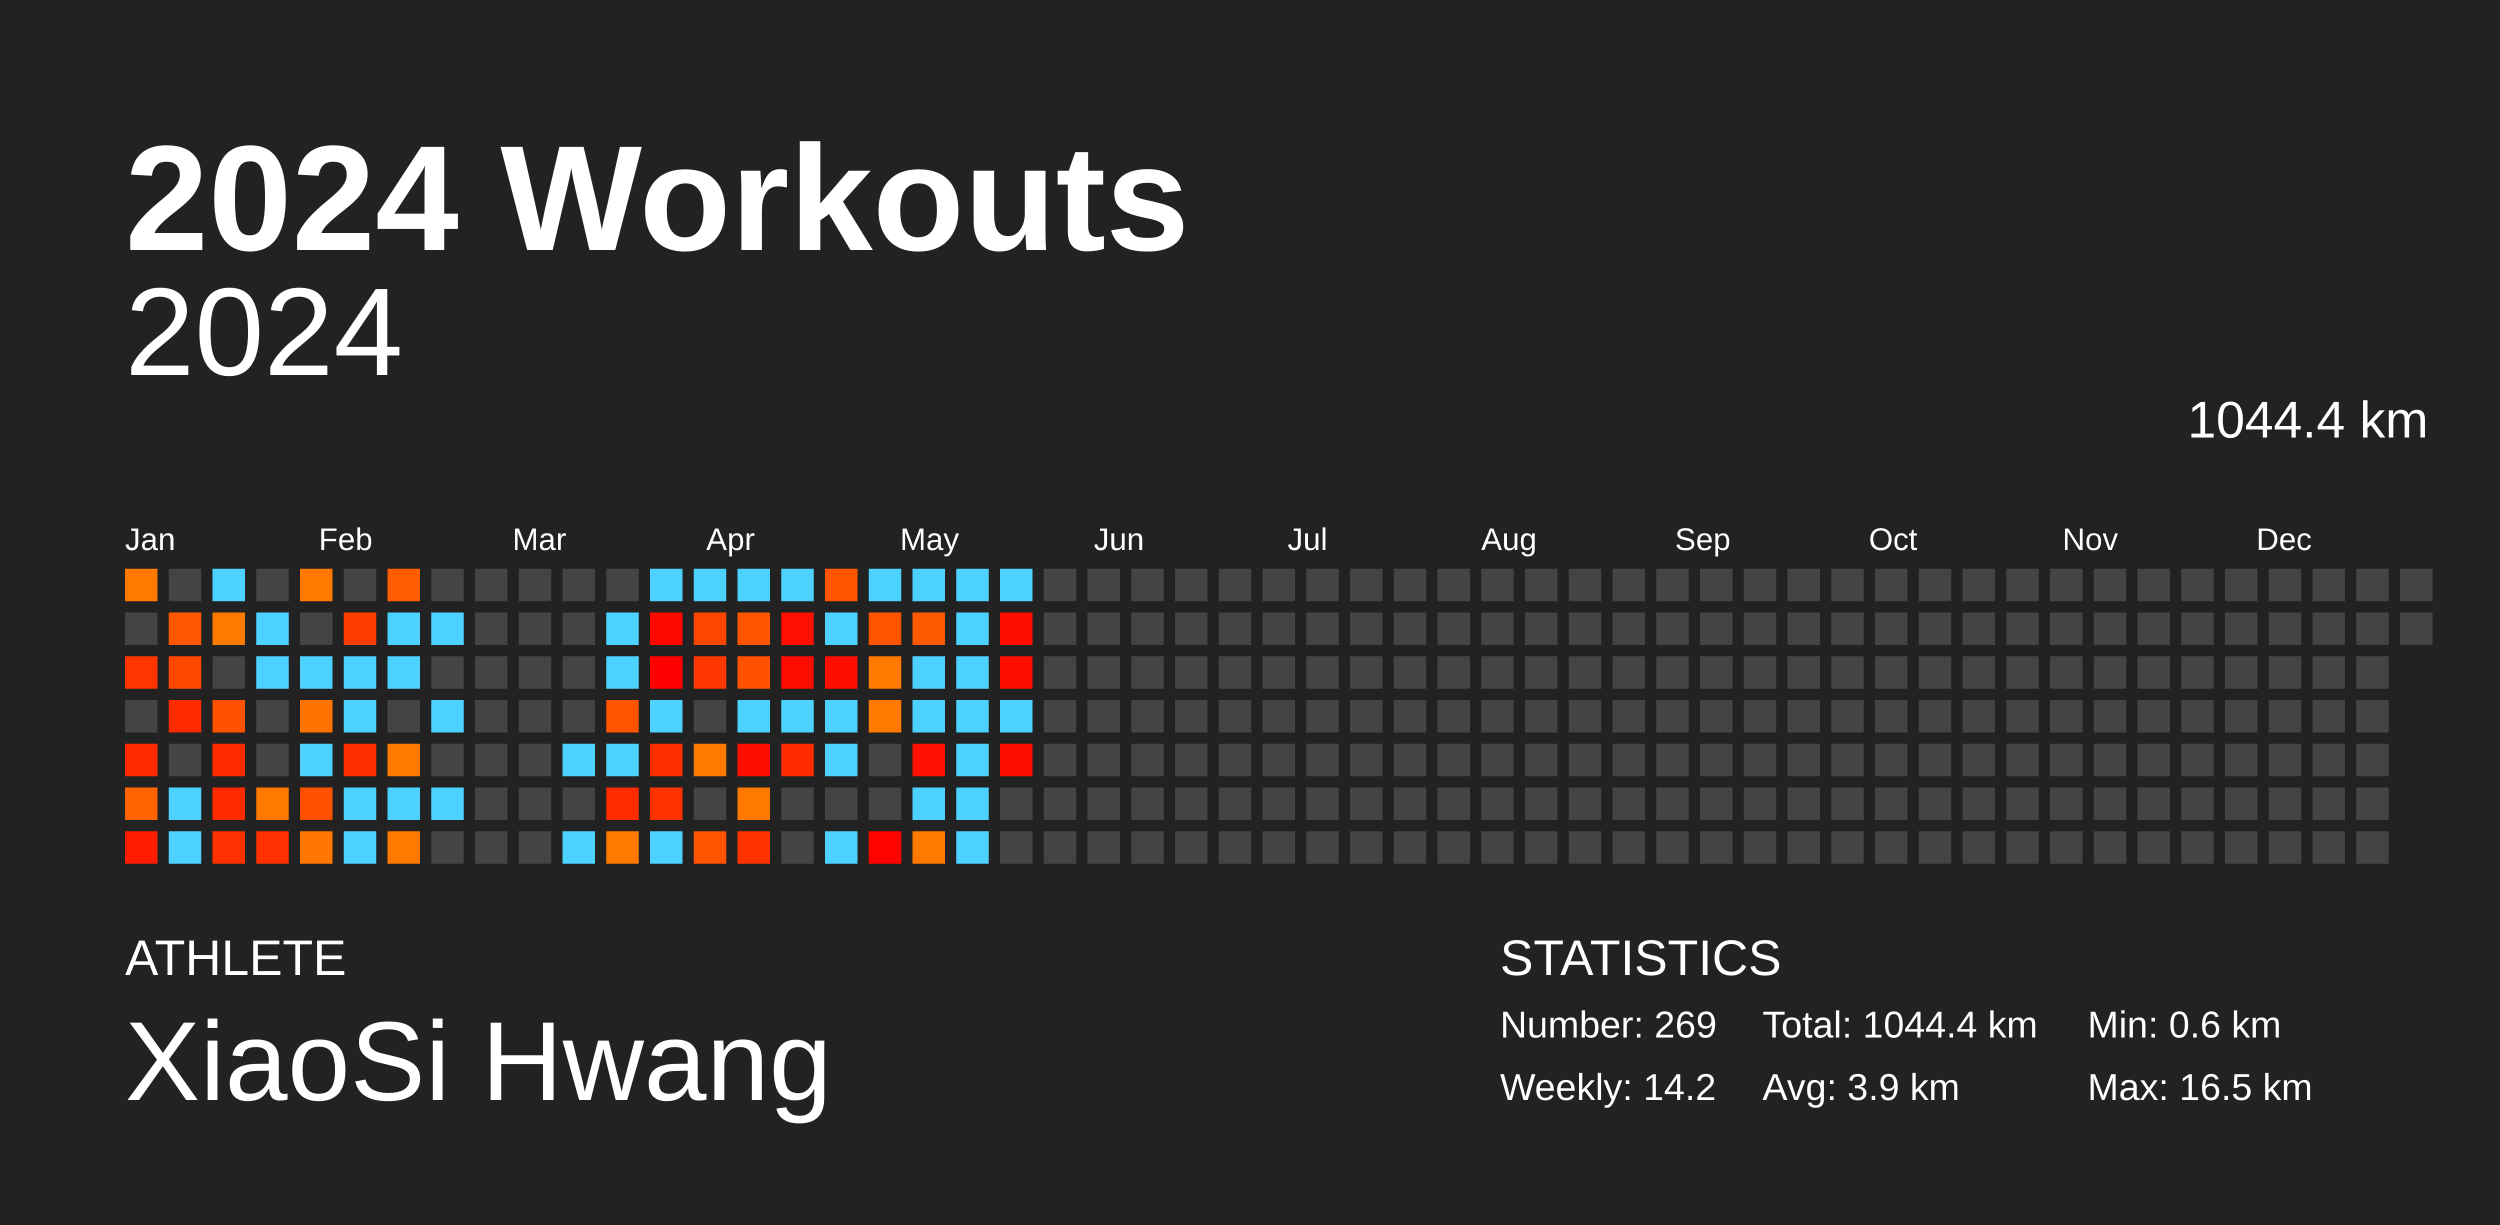
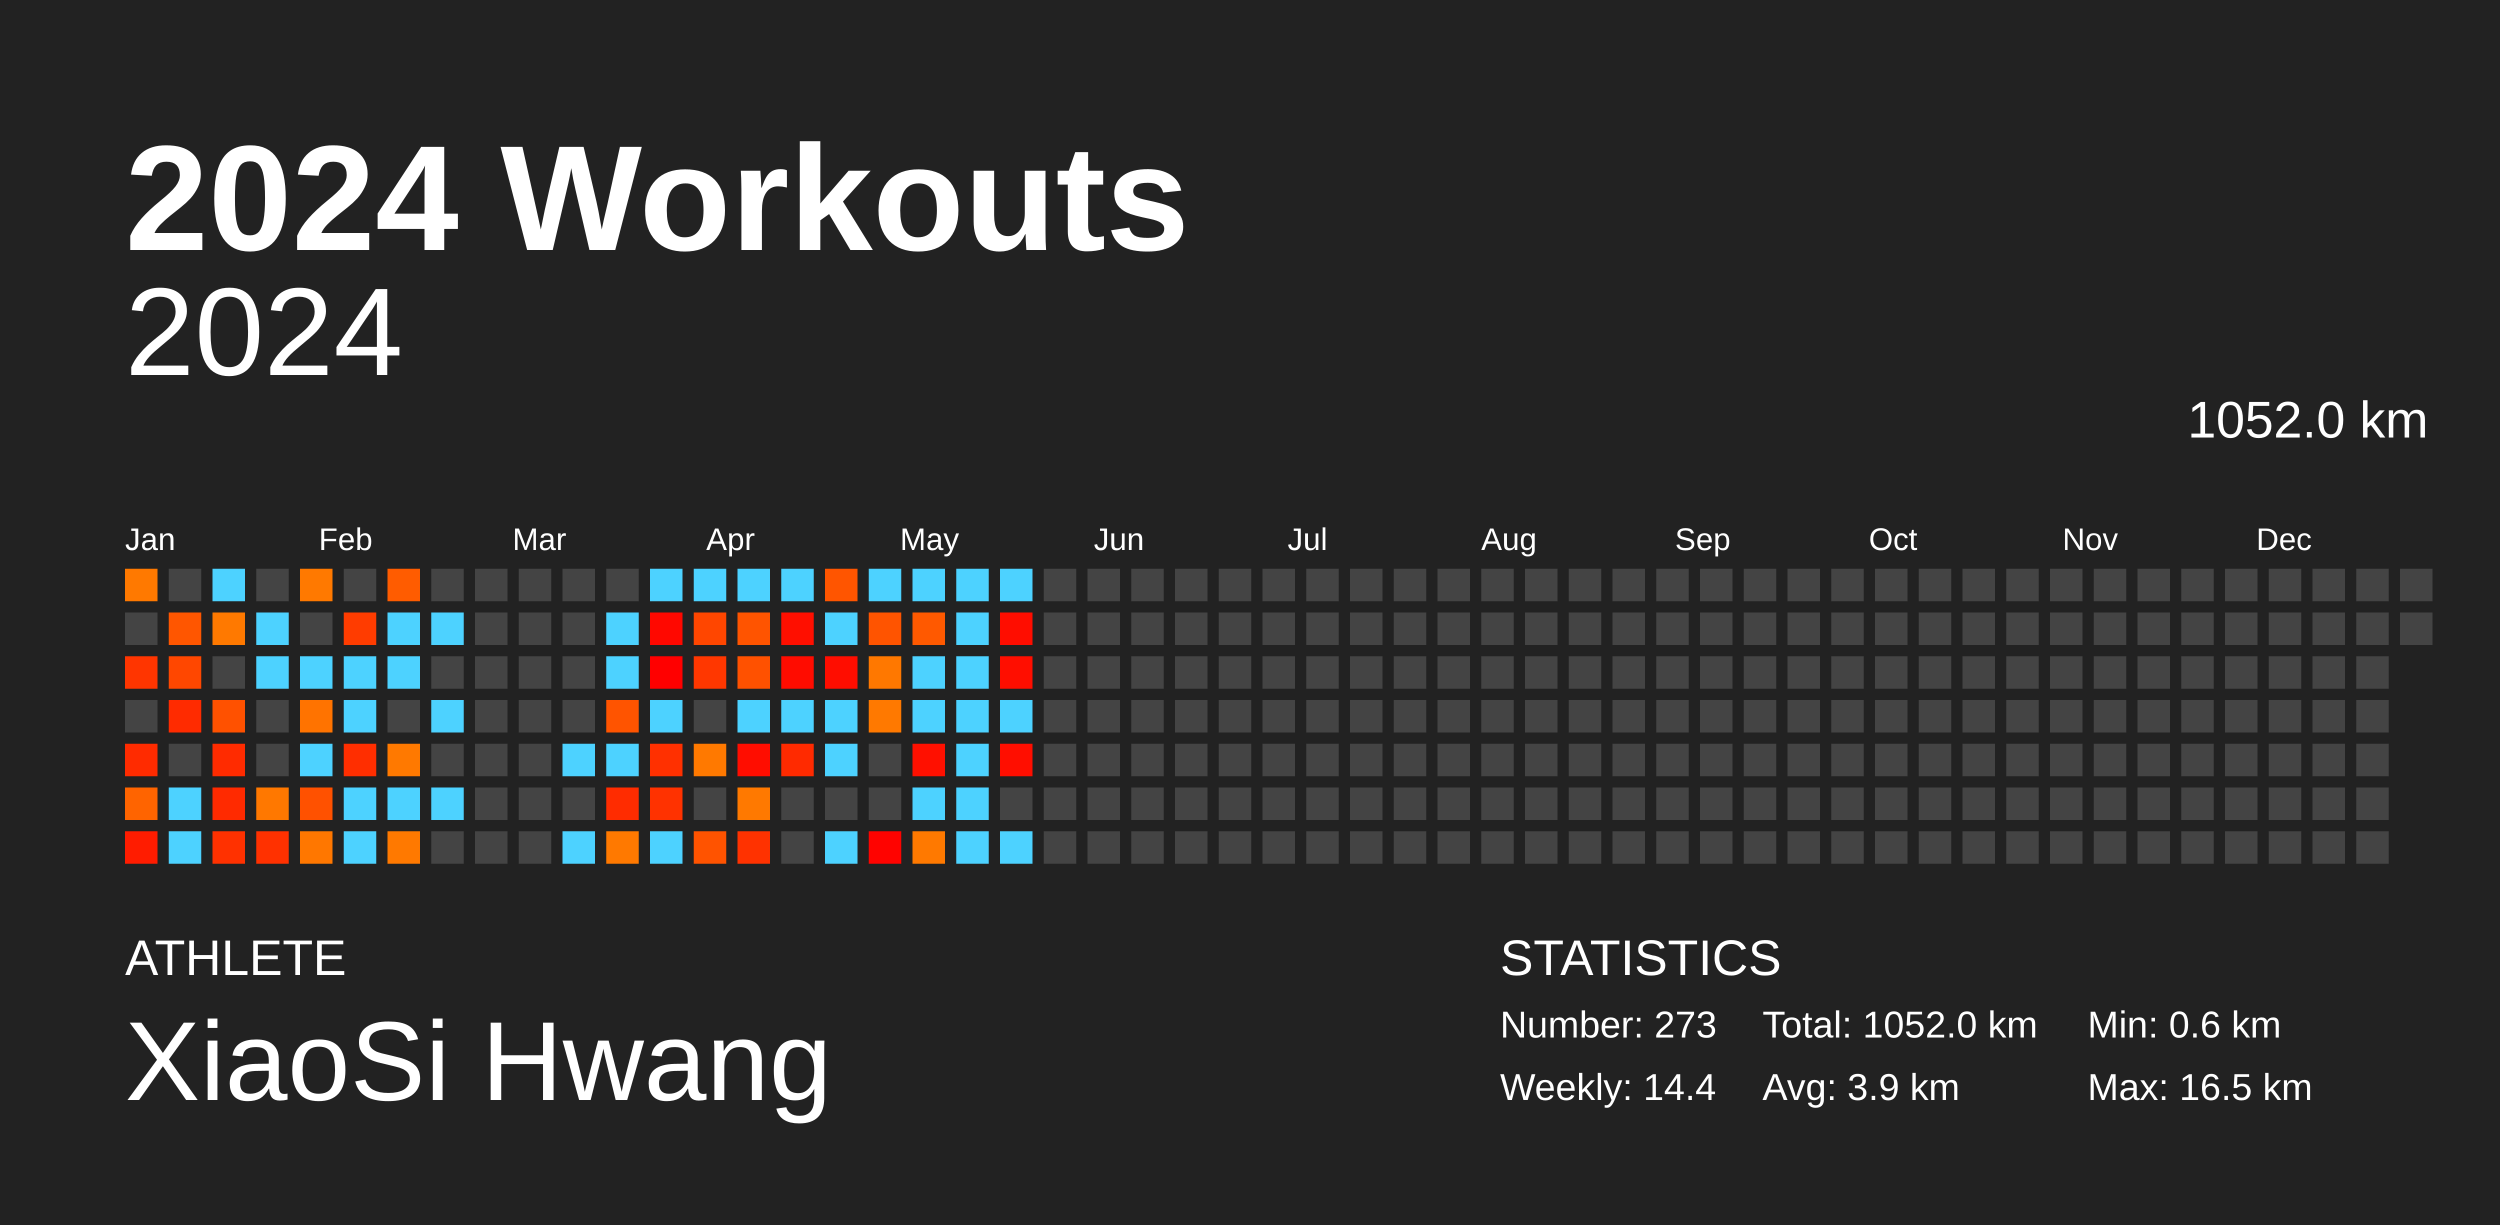
<svg xmlns="http://www.w3.org/2000/svg" baseProfile="full" height="98mm" version="1.1" viewBox="0,0,200,98" width="200mm">
  <defs />
  <rect fill="#222222" height="98" width="200" x="0" y="0" />
  <text fill="#FFFFFF" style="font-size:12px; font-family:Arial; font-weight:bold;" x="10" y="20">2024 Workouts</text>
  <text fill="#FFFFFF" style="font-size:4px; font-family:Arial" x="10" y="78">ATHLETE</text>
  <text fill="#FFFFFF" style="font-size:9px; font-family:Arial" x="10" y="88">XiaoSi Hwang</text>
  <text fill="#FFFFFF" style="font-size:4px; font-family:Arial" x="120" y="78">STATISTICS</text>
-   <text fill="#FFFFFF" style="font-size:3px; font-family:Arial" x="120" y="83">Number: 269</text>
-   <text fill="#FFFFFF" style="font-size:3px; font-family:Arial" x="120" y="88">Weekly: 14.2</text>
-   <text fill="#FFFFFF" style="font-size:3px; font-family:Arial" x="141" y="83">Total: 1044.4 km</text>
+   <text fill="#FFFFFF" style="font-size:3px; font-family:Arial" x="120" y="83">Number: 273</text>
+   <text fill="#FFFFFF" style="font-size:3px; font-family:Arial" x="120" y="88">Weekly: 14.4</text>
+   <text fill="#FFFFFF" style="font-size:3px; font-family:Arial" x="141" y="83">Total: 1052.0 km</text>
  <text fill="#FFFFFF" style="font-size:3px; font-family:Arial" x="141" y="88">Avg: 3.9 km</text>
  <text fill="#FFFFFF" style="font-size:3px; font-family:Arial" x="167" y="83">Min: 0.6 km</text>
  <text fill="#FFFFFF" style="font-size:3px; font-family:Arial" x="167" y="88">Max: 16.5 km</text>
  <text alignment-baseline="hanging" fill="#FFFFFF" style="font-size:10.0px; font-family:Arial;" x="10" y="30">2024</text>
-   <text alignment-baseline="hanging" fill="#FFFFFF" style="font-size:4.125px; font-family:Arial;" x="175" y="35">1044.4 km</text>
+   <text alignment-baseline="hanging" fill="#FFFFFF" style="font-size:4.125px; font-family:Arial;" x="175" y="35">1052.0 km</text>
  <text fill="#FFFFFF" style="font-size:2.5px; font-family:Arial" x="10.0" y="44">Jan</text>
  <text fill="#FFFFFF" style="font-size:2.5px; font-family:Arial" x="25.5" y="44">Feb</text>
  <text fill="#FFFFFF" style="font-size:2.5px; font-family:Arial" x="41.0" y="44">Mar</text>
  <text fill="#FFFFFF" style="font-size:2.5px; font-family:Arial" x="56.5" y="44">Apr</text>
  <text fill="#FFFFFF" style="font-size:2.5px; font-family:Arial" x="72.0" y="44">May</text>
  <text fill="#FFFFFF" style="font-size:2.5px; font-family:Arial" x="87.5" y="44">Jun</text>
  <text fill="#FFFFFF" style="font-size:2.5px; font-family:Arial" x="103.0" y="44">Jul</text>
  <text fill="#FFFFFF" style="font-size:2.5px; font-family:Arial" x="118.5" y="44">Aug</text>
  <text fill="#FFFFFF" style="font-size:2.5px; font-family:Arial" x="134.0" y="44">Sep</text>
  <text fill="#FFFFFF" style="font-size:2.5px; font-family:Arial" x="149.5" y="44">Oct</text>
  <text fill="#FFFFFF" style="font-size:2.5px; font-family:Arial" x="165.0" y="44">Nov</text>
  <text fill="#FFFFFF" style="font-size:2.5px; font-family:Arial" x="180.5" y="44">Dec</text>
  <rect fill="#ff7900" height="2.6" width="2.6" x="10.0" y="45.5" />
  <rect fill="#444444" height="2.6" width="2.6" x="10.0" y="49.0" />
  <rect fill="#ff3500" height="2.6" width="2.6" x="10.0" y="52.5" />
  <rect fill="#444444" height="2.6" width="2.6" x="10.0" y="56.0" />
  <rect fill="#ff2b00" height="2.6" width="2.6" x="10.0" y="59.5" />
  <rect fill="#ff6400" height="2.6" width="2.6" x="10.0" y="63.0" />
  <rect fill="#ff1c00" height="2.6" width="2.6" x="10.0" y="66.5" />
  <rect fill="#444444" height="2.6" width="2.6" x="13.5" y="45.5" />
  <rect fill="#ff5600" height="2.6" width="2.6" x="13.5" y="49.0" />
  <rect fill="#ff4700" height="2.6" width="2.6" x="13.5" y="52.5" />
  <rect fill="#ff2b00" height="2.6" width="2.6" x="13.5" y="56.0" />
  <rect fill="#444444" height="2.6" width="2.6" x="13.5" y="59.5" />
  <rect fill="#4dd2ff" height="2.6" width="2.6" x="13.5" y="63.0" />
  <rect fill="#4dd2ff" height="2.6" width="2.6" x="13.5" y="66.5" />
  <rect fill="#4dd2ff" height="2.6" width="2.6" x="17.0" y="45.5" />
  <rect fill="#ff7900" height="2.6" width="2.6" x="17.0" y="49.0" />
  <rect fill="#444444" height="2.6" width="2.6" x="17.0" y="52.5" />
  <rect fill="#ff5100" height="2.6" width="2.6" x="17.0" y="56.0" />
  <rect fill="#ff2b00" height="2.6" width="2.6" x="17.0" y="59.5" />
  <rect fill="#ff2a00" height="2.6" width="2.6" x="17.0" y="63.0" />
  <rect fill="#ff3100" height="2.6" width="2.6" x="17.0" y="66.5" />
  <rect fill="#444444" height="2.6" width="2.6" x="20.5" y="45.5" />
  <rect fill="#4dd2ff" height="2.6" width="2.6" x="20.5" y="49.0" />
  <rect fill="#4dd2ff" height="2.6" width="2.6" x="20.5" y="52.5" />
  <rect fill="#444444" height="2.6" width="2.6" x="20.5" y="56.0" />
  <rect fill="#444444" height="2.6" width="2.6" x="20.5" y="59.5" />
  <rect fill="#ff7800" height="2.6" width="2.6" x="20.5" y="63.0" />
  <rect fill="#ff3100" height="2.6" width="2.6" x="20.5" y="66.5" />
  <rect fill="#ff7900" height="2.6" width="2.6" x="24.0" y="45.5" />
  <rect fill="#444444" height="2.6" width="2.6" x="24.0" y="49.0" />
  <rect fill="#4dd2ff" height="2.6" width="2.6" x="24.0" y="52.5" />
  <rect fill="#ff7300" height="2.6" width="2.6" x="24.0" y="56.0" />
  <rect fill="#4dd2ff" height="2.6" width="2.6" x="24.0" y="59.5" />
  <rect fill="#ff5100" height="2.6" width="2.6" x="24.0" y="63.0" />
  <rect fill="#ff7700" height="2.6" width="2.6" x="24.0" y="66.5" />
  <rect fill="#444444" height="2.6" width="2.6" x="27.5" y="45.5" />
  <rect fill="#ff3c00" height="2.6" width="2.6" x="27.5" y="49.0" />
  <rect fill="#4dd2ff" height="2.6" width="2.6" x="27.5" y="52.5" />
  <rect fill="#4dd2ff" height="2.6" width="2.6" x="27.5" y="56.0" />
  <rect fill="#ff2e00" height="2.6" width="2.6" x="27.5" y="59.5" />
  <rect fill="#4dd2ff" height="2.6" width="2.6" x="27.5" y="63.0" />
  <rect fill="#4dd2ff" height="2.6" width="2.6" x="27.5" y="66.5" />
  <rect fill="#ff5c00" height="2.6" width="2.6" x="31.0" y="45.5" />
  <rect fill="#4dd2ff" height="2.6" width="2.6" x="31.0" y="49.0" />
  <rect fill="#4dd2ff" height="2.6" width="2.6" x="31.0" y="52.5" />
  <rect fill="#444444" height="2.6" width="2.6" x="31.0" y="56.0" />
  <rect fill="#ff7900" height="2.6" width="2.6" x="31.0" y="59.5" />
  <rect fill="#4dd2ff" height="2.6" width="2.6" x="31.0" y="63.0" />
  <rect fill="#ff7900" height="2.6" width="2.6" x="31.0" y="66.5" />
  <rect fill="#444444" height="2.6" width="2.6" x="34.5" y="45.5" />
  <rect fill="#4dd2ff" height="2.6" width="2.6" x="34.5" y="49.0" />
  <rect fill="#444444" height="2.6" width="2.6" x="34.5" y="52.5" />
  <rect fill="#4dd2ff" height="2.6" width="2.6" x="34.5" y="56.0" />
  <rect fill="#444444" height="2.6" width="2.6" x="34.5" y="59.5" />
  <rect fill="#4dd2ff" height="2.6" width="2.6" x="34.5" y="63.0" />
  <rect fill="#444444" height="2.6" width="2.6" x="34.5" y="66.5" />
  <rect fill="#444444" height="2.6" width="2.6" x="38.0" y="45.5" />
  <rect fill="#444444" height="2.6" width="2.6" x="38.0" y="49.0" />
  <rect fill="#444444" height="2.6" width="2.6" x="38.0" y="52.5" />
  <rect fill="#444444" height="2.6" width="2.6" x="38.0" y="56.0" />
  <rect fill="#444444" height="2.6" width="2.6" x="38.0" y="59.5" />
  <rect fill="#444444" height="2.6" width="2.6" x="38.0" y="63.0" />
  <rect fill="#444444" height="2.6" width="2.6" x="38.0" y="66.5" />
  <rect fill="#444444" height="2.6" width="2.6" x="41.5" y="45.5" />
  <rect fill="#444444" height="2.6" width="2.6" x="41.5" y="49.0" />
  <rect fill="#444444" height="2.6" width="2.6" x="41.5" y="52.5" />
  <rect fill="#444444" height="2.6" width="2.6" x="41.5" y="56.0" />
  <rect fill="#444444" height="2.6" width="2.6" x="41.5" y="59.5" />
  <rect fill="#444444" height="2.6" width="2.6" x="41.5" y="63.0" />
  <rect fill="#444444" height="2.6" width="2.6" x="41.5" y="66.5" />
  <rect fill="#444444" height="2.6" width="2.6" x="45.0" y="45.5" />
  <rect fill="#444444" height="2.6" width="2.6" x="45.0" y="49.0" />
  <rect fill="#444444" height="2.6" width="2.6" x="45.0" y="52.5" />
  <rect fill="#444444" height="2.6" width="2.6" x="45.0" y="56.0" />
  <rect fill="#4dd2ff" height="2.6" width="2.6" x="45.0" y="59.5" />
  <rect fill="#444444" height="2.6" width="2.6" x="45.0" y="63.0" />
  <rect fill="#4dd2ff" height="2.6" width="2.6" x="45.0" y="66.5" />
  <rect fill="#444444" height="2.6" width="2.6" x="48.5" y="45.5" />
  <rect fill="#4dd2ff" height="2.6" width="2.6" x="48.5" y="49.0" />
  <rect fill="#4dd2ff" height="2.6" width="2.6" x="48.5" y="52.5" />
  <rect fill="#ff5400" height="2.6" width="2.6" x="48.5" y="56.0" />
  <rect fill="#4dd2ff" height="2.6" width="2.6" x="48.5" y="59.5" />
  <rect fill="#ff2c00" height="2.6" width="2.6" x="48.5" y="63.0" />
  <rect fill="#ff7900" height="2.6" width="2.6" x="48.5" y="66.5" />
  <rect fill="#4dd2ff" height="2.6" width="2.6" x="52.0" y="45.5" />
  <rect fill="#ff0800" height="2.6" width="2.6" x="52.0" y="49.0" />
  <rect fill="#ff0000" height="2.6" width="2.6" x="52.0" y="52.5" />
  <rect fill="#4dd2ff" height="2.6" width="2.6" x="52.0" y="56.0" />
  <rect fill="#ff3000" height="2.6" width="2.6" x="52.0" y="59.5" />
  <rect fill="#ff3200" height="2.6" width="2.6" x="52.0" y="63.0" />
  <rect fill="#4dd2ff" height="2.6" width="2.6" x="52.0" y="66.5" />
  <rect fill="#4dd2ff" height="2.6" width="2.6" x="55.5" y="45.5" />
  <rect fill="#ff4600" height="2.6" width="2.6" x="55.5" y="49.0" />
  <rect fill="#ff3700" height="2.6" width="2.6" x="55.5" y="52.5" />
  <rect fill="#444444" height="2.6" width="2.6" x="55.5" y="56.0" />
  <rect fill="#ff7900" height="2.6" width="2.6" x="55.5" y="59.5" />
  <rect fill="#444444" height="2.6" width="2.6" x="55.5" y="63.0" />
  <rect fill="#ff5300" height="2.6" width="2.6" x="55.5" y="66.5" />
  <rect fill="#4dd2ff" height="2.6" width="2.6" x="59.0" y="45.5" />
  <rect fill="#ff5400" height="2.6" width="2.6" x="59.0" y="49.0" />
  <rect fill="#ff5100" height="2.6" width="2.6" x="59.0" y="52.5" />
  <rect fill="#4dd2ff" height="2.6" width="2.6" x="59.0" y="56.0" />
  <rect fill="#ff0d00" height="2.6" width="2.6" x="59.0" y="59.5" />
  <rect fill="#ff7900" height="2.6" width="2.6" x="59.0" y="63.0" />
  <rect fill="#ff3200" height="2.6" width="2.6" x="59.0" y="66.5" />
  <rect fill="#4dd2ff" height="2.6" width="2.6" x="62.5" y="45.5" />
  <rect fill="#ff0f00" height="2.6" width="2.6" x="62.5" y="49.0" />
  <rect fill="#ff0c00" height="2.6" width="2.6" x="62.5" y="52.5" />
  <rect fill="#4dd2ff" height="2.6" width="2.6" x="62.5" y="56.0" />
  <rect fill="#ff2a00" height="2.6" width="2.6" x="62.5" y="59.5" />
  <rect fill="#444444" height="2.6" width="2.6" x="62.5" y="63.0" />
  <rect fill="#444444" height="2.6" width="2.6" x="62.5" y="66.5" />
  <rect fill="#ff5500" height="2.6" width="2.6" x="66.0" y="45.5" />
  <rect fill="#4dd2ff" height="2.6" width="2.6" x="66.0" y="49.0" />
  <rect fill="#ff0d00" height="2.6" width="2.6" x="66.0" y="52.5" />
  <rect fill="#4dd2ff" height="2.6" width="2.6" x="66.0" y="56.0" />
  <rect fill="#4dd2ff" height="2.6" width="2.6" x="66.0" y="59.5" />
  <rect fill="#444444" height="2.6" width="2.6" x="66.0" y="63.0" />
  <rect fill="#4dd2ff" height="2.6" width="2.6" x="66.0" y="66.5" />
  <rect fill="#4dd2ff" height="2.6" width="2.6" x="69.5" y="45.5" />
  <rect fill="#ff5400" height="2.6" width="2.6" x="69.5" y="49.0" />
  <rect fill="#ff7800" height="2.6" width="2.6" x="69.5" y="52.5" />
  <rect fill="#ff7900" height="2.6" width="2.6" x="69.5" y="56.0" />
  <rect fill="#444444" height="2.6" width="2.6" x="69.5" y="59.5" />
  <rect fill="#444444" height="2.6" width="2.6" x="69.5" y="63.0" />
  <rect fill="#ff0300" height="2.6" width="2.6" x="69.5" y="66.5" />
  <rect fill="#4dd2ff" height="2.6" width="2.6" x="73.0" y="45.5" />
  <rect fill="#ff5900" height="2.6" width="2.6" x="73.0" y="49.0" />
  <rect fill="#4dd2ff" height="2.6" width="2.6" x="73.0" y="52.5" />
  <rect fill="#4dd2ff" height="2.6" width="2.6" x="73.0" y="56.0" />
  <rect fill="#ff1000" height="2.6" width="2.6" x="73.0" y="59.5" />
  <rect fill="#4dd2ff" height="2.6" width="2.6" x="73.0" y="63.0" />
  <rect fill="#ff7900" height="2.6" width="2.6" x="73.0" y="66.5" />
  <rect fill="#4dd2ff" height="2.6" width="2.6" x="76.5" y="45.5" />
  <rect fill="#4dd2ff" height="2.6" width="2.6" x="76.5" y="49.0" />
  <rect fill="#4dd2ff" height="2.6" width="2.6" x="76.5" y="52.5" />
  <rect fill="#4dd2ff" height="2.6" width="2.6" x="76.5" y="56.0" />
  <rect fill="#4dd2ff" height="2.6" width="2.6" x="76.5" y="59.5" />
  <rect fill="#4dd2ff" height="2.6" width="2.6" x="76.5" y="63.0" />
  <rect fill="#4dd2ff" height="2.6" width="2.6" x="76.5" y="66.5" />
  <rect fill="#4dd2ff" height="2.6" width="2.6" x="80.0" y="45.5" />
  <rect fill="#ff0d00" height="2.6" width="2.6" x="80.0" y="49.0" />
  <rect fill="#ff0e00" height="2.6" width="2.6" x="80.0" y="52.5" />
  <rect fill="#4dd2ff" height="2.6" width="2.6" x="80.0" y="56.0" />
  <rect fill="#ff0e00" height="2.6" width="2.6" x="80.0" y="59.5" />
  <rect fill="#444444" height="2.6" width="2.6" x="80.0" y="63.0" />
-   <rect fill="#444444" height="2.6" width="2.6" x="80.0" y="66.5" />
+   <rect fill="#4dd2ff" height="2.6" width="2.6" x="80.0" y="66.5" />
  <rect fill="#444444" height="2.6" width="2.6" x="83.5" y="45.5" />
  <rect fill="#444444" height="2.6" width="2.6" x="83.5" y="49.0" />
  <rect fill="#444444" height="2.6" width="2.6" x="83.5" y="52.5" />
  <rect fill="#444444" height="2.6" width="2.6" x="83.5" y="56.0" />
  <rect fill="#444444" height="2.6" width="2.6" x="83.5" y="59.5" />
  <rect fill="#444444" height="2.6" width="2.6" x="83.5" y="63.0" />
  <rect fill="#444444" height="2.6" width="2.6" x="83.5" y="66.5" />
  <rect fill="#444444" height="2.6" width="2.6" x="87.0" y="45.5" />
  <rect fill="#444444" height="2.6" width="2.6" x="87.0" y="49.0" />
  <rect fill="#444444" height="2.6" width="2.6" x="87.0" y="52.5" />
  <rect fill="#444444" height="2.6" width="2.6" x="87.0" y="56.0" />
  <rect fill="#444444" height="2.6" width="2.6" x="87.0" y="59.5" />
  <rect fill="#444444" height="2.6" width="2.6" x="87.0" y="63.0" />
  <rect fill="#444444" height="2.6" width="2.6" x="87.0" y="66.5" />
  <rect fill="#444444" height="2.6" width="2.6" x="90.5" y="45.5" />
  <rect fill="#444444" height="2.6" width="2.6" x="90.5" y="49.0" />
  <rect fill="#444444" height="2.6" width="2.6" x="90.5" y="52.5" />
  <rect fill="#444444" height="2.6" width="2.6" x="90.5" y="56.0" />
  <rect fill="#444444" height="2.6" width="2.6" x="90.5" y="59.5" />
  <rect fill="#444444" height="2.6" width="2.6" x="90.5" y="63.0" />
  <rect fill="#444444" height="2.6" width="2.6" x="90.5" y="66.5" />
  <rect fill="#444444" height="2.6" width="2.6" x="94.0" y="45.5" />
  <rect fill="#444444" height="2.6" width="2.6" x="94.0" y="49.0" />
  <rect fill="#444444" height="2.6" width="2.6" x="94.0" y="52.5" />
  <rect fill="#444444" height="2.6" width="2.6" x="94.0" y="56.0" />
  <rect fill="#444444" height="2.6" width="2.6" x="94.0" y="59.5" />
  <rect fill="#444444" height="2.6" width="2.6" x="94.0" y="63.0" />
  <rect fill="#444444" height="2.6" width="2.6" x="94.0" y="66.5" />
  <rect fill="#444444" height="2.6" width="2.6" x="97.5" y="45.5" />
  <rect fill="#444444" height="2.6" width="2.6" x="97.5" y="49.0" />
  <rect fill="#444444" height="2.6" width="2.6" x="97.5" y="52.5" />
  <rect fill="#444444" height="2.6" width="2.6" x="97.5" y="56.0" />
  <rect fill="#444444" height="2.6" width="2.6" x="97.5" y="59.5" />
  <rect fill="#444444" height="2.6" width="2.6" x="97.5" y="63.0" />
  <rect fill="#444444" height="2.6" width="2.6" x="97.5" y="66.5" />
  <rect fill="#444444" height="2.6" width="2.6" x="101.0" y="45.5" />
  <rect fill="#444444" height="2.6" width="2.6" x="101.0" y="49.0" />
  <rect fill="#444444" height="2.6" width="2.6" x="101.0" y="52.5" />
  <rect fill="#444444" height="2.6" width="2.6" x="101.0" y="56.0" />
  <rect fill="#444444" height="2.6" width="2.6" x="101.0" y="59.5" />
  <rect fill="#444444" height="2.6" width="2.6" x="101.0" y="63.0" />
  <rect fill="#444444" height="2.6" width="2.6" x="101.0" y="66.5" />
  <rect fill="#444444" height="2.6" width="2.6" x="104.5" y="45.5" />
  <rect fill="#444444" height="2.6" width="2.6" x="104.5" y="49.0" />
  <rect fill="#444444" height="2.6" width="2.6" x="104.5" y="52.5" />
  <rect fill="#444444" height="2.6" width="2.6" x="104.5" y="56.0" />
  <rect fill="#444444" height="2.6" width="2.6" x="104.5" y="59.5" />
  <rect fill="#444444" height="2.6" width="2.6" x="104.5" y="63.0" />
  <rect fill="#444444" height="2.6" width="2.6" x="104.5" y="66.5" />
  <rect fill="#444444" height="2.6" width="2.6" x="108.0" y="45.5" />
  <rect fill="#444444" height="2.6" width="2.6" x="108.0" y="49.0" />
  <rect fill="#444444" height="2.6" width="2.6" x="108.0" y="52.5" />
  <rect fill="#444444" height="2.6" width="2.6" x="108.0" y="56.0" />
  <rect fill="#444444" height="2.6" width="2.6" x="108.0" y="59.5" />
  <rect fill="#444444" height="2.6" width="2.6" x="108.0" y="63.0" />
  <rect fill="#444444" height="2.6" width="2.6" x="108.0" y="66.5" />
  <rect fill="#444444" height="2.6" width="2.6" x="111.5" y="45.5" />
  <rect fill="#444444" height="2.6" width="2.6" x="111.5" y="49.0" />
  <rect fill="#444444" height="2.6" width="2.6" x="111.5" y="52.5" />
  <rect fill="#444444" height="2.6" width="2.6" x="111.5" y="56.0" />
  <rect fill="#444444" height="2.6" width="2.6" x="111.5" y="59.5" />
  <rect fill="#444444" height="2.6" width="2.6" x="111.5" y="63.0" />
  <rect fill="#444444" height="2.6" width="2.6" x="111.5" y="66.5" />
  <rect fill="#444444" height="2.6" width="2.6" x="115.0" y="45.5" />
  <rect fill="#444444" height="2.6" width="2.6" x="115.0" y="49.0" />
  <rect fill="#444444" height="2.6" width="2.6" x="115.0" y="52.5" />
  <rect fill="#444444" height="2.6" width="2.6" x="115.0" y="56.0" />
  <rect fill="#444444" height="2.6" width="2.6" x="115.0" y="59.5" />
  <rect fill="#444444" height="2.6" width="2.6" x="115.0" y="63.0" />
  <rect fill="#444444" height="2.6" width="2.6" x="115.0" y="66.5" />
  <rect fill="#444444" height="2.6" width="2.6" x="118.5" y="45.5" />
  <rect fill="#444444" height="2.6" width="2.6" x="118.5" y="49.0" />
  <rect fill="#444444" height="2.6" width="2.6" x="118.5" y="52.5" />
  <rect fill="#444444" height="2.6" width="2.6" x="118.5" y="56.0" />
  <rect fill="#444444" height="2.6" width="2.6" x="118.5" y="59.5" />
  <rect fill="#444444" height="2.6" width="2.6" x="118.5" y="63.0" />
  <rect fill="#444444" height="2.6" width="2.6" x="118.5" y="66.5" />
  <rect fill="#444444" height="2.6" width="2.6" x="122.0" y="45.5" />
  <rect fill="#444444" height="2.6" width="2.6" x="122.0" y="49.0" />
  <rect fill="#444444" height="2.6" width="2.6" x="122.0" y="52.5" />
  <rect fill="#444444" height="2.6" width="2.6" x="122.0" y="56.0" />
  <rect fill="#444444" height="2.6" width="2.6" x="122.0" y="59.5" />
  <rect fill="#444444" height="2.6" width="2.6" x="122.0" y="63.0" />
  <rect fill="#444444" height="2.6" width="2.6" x="122.0" y="66.5" />
  <rect fill="#444444" height="2.6" width="2.6" x="125.5" y="45.5" />
  <rect fill="#444444" height="2.6" width="2.6" x="125.5" y="49.0" />
  <rect fill="#444444" height="2.6" width="2.6" x="125.5" y="52.5" />
  <rect fill="#444444" height="2.6" width="2.6" x="125.5" y="56.0" />
  <rect fill="#444444" height="2.6" width="2.6" x="125.5" y="59.5" />
  <rect fill="#444444" height="2.6" width="2.6" x="125.5" y="63.0" />
  <rect fill="#444444" height="2.6" width="2.6" x="125.5" y="66.5" />
  <rect fill="#444444" height="2.6" width="2.6" x="129.0" y="45.5" />
  <rect fill="#444444" height="2.6" width="2.6" x="129.0" y="49.0" />
  <rect fill="#444444" height="2.6" width="2.6" x="129.0" y="52.5" />
  <rect fill="#444444" height="2.6" width="2.6" x="129.0" y="56.0" />
  <rect fill="#444444" height="2.6" width="2.6" x="129.0" y="59.5" />
  <rect fill="#444444" height="2.6" width="2.6" x="129.0" y="63.0" />
  <rect fill="#444444" height="2.6" width="2.6" x="129.0" y="66.5" />
  <rect fill="#444444" height="2.6" width="2.6" x="132.5" y="45.5" />
  <rect fill="#444444" height="2.6" width="2.6" x="132.5" y="49.0" />
  <rect fill="#444444" height="2.6" width="2.6" x="132.5" y="52.5" />
  <rect fill="#444444" height="2.6" width="2.6" x="132.5" y="56.0" />
  <rect fill="#444444" height="2.6" width="2.6" x="132.5" y="59.5" />
  <rect fill="#444444" height="2.6" width="2.6" x="132.5" y="63.0" />
  <rect fill="#444444" height="2.6" width="2.6" x="132.5" y="66.5" />
  <rect fill="#444444" height="2.6" width="2.6" x="136.0" y="45.5" />
  <rect fill="#444444" height="2.6" width="2.6" x="136.0" y="49.0" />
  <rect fill="#444444" height="2.6" width="2.6" x="136.0" y="52.5" />
  <rect fill="#444444" height="2.6" width="2.6" x="136.0" y="56.0" />
  <rect fill="#444444" height="2.6" width="2.6" x="136.0" y="59.5" />
  <rect fill="#444444" height="2.6" width="2.6" x="136.0" y="63.0" />
  <rect fill="#444444" height="2.6" width="2.6" x="136.0" y="66.5" />
  <rect fill="#444444" height="2.6" width="2.6" x="139.5" y="45.5" />
  <rect fill="#444444" height="2.6" width="2.6" x="139.5" y="49.0" />
  <rect fill="#444444" height="2.6" width="2.6" x="139.5" y="52.5" />
  <rect fill="#444444" height="2.6" width="2.6" x="139.5" y="56.0" />
  <rect fill="#444444" height="2.6" width="2.6" x="139.5" y="59.5" />
  <rect fill="#444444" height="2.6" width="2.6" x="139.5" y="63.0" />
  <rect fill="#444444" height="2.6" width="2.6" x="139.5" y="66.5" />
  <rect fill="#444444" height="2.6" width="2.6" x="143.0" y="45.5" />
  <rect fill="#444444" height="2.6" width="2.6" x="143.0" y="49.0" />
  <rect fill="#444444" height="2.6" width="2.6" x="143.0" y="52.5" />
  <rect fill="#444444" height="2.6" width="2.6" x="143.0" y="56.0" />
  <rect fill="#444444" height="2.6" width="2.6" x="143.0" y="59.5" />
  <rect fill="#444444" height="2.6" width="2.6" x="143.0" y="63.0" />
  <rect fill="#444444" height="2.6" width="2.6" x="143.0" y="66.5" />
  <rect fill="#444444" height="2.6" width="2.6" x="146.5" y="45.5" />
  <rect fill="#444444" height="2.6" width="2.6" x="146.5" y="49.0" />
  <rect fill="#444444" height="2.6" width="2.6" x="146.5" y="52.5" />
  <rect fill="#444444" height="2.6" width="2.6" x="146.5" y="56.0" />
  <rect fill="#444444" height="2.6" width="2.6" x="146.5" y="59.5" />
  <rect fill="#444444" height="2.6" width="2.6" x="146.5" y="63.0" />
  <rect fill="#444444" height="2.6" width="2.6" x="146.5" y="66.5" />
  <rect fill="#444444" height="2.6" width="2.6" x="150.0" y="45.5" />
  <rect fill="#444444" height="2.6" width="2.6" x="150.0" y="49.0" />
  <rect fill="#444444" height="2.6" width="2.6" x="150.0" y="52.5" />
  <rect fill="#444444" height="2.6" width="2.6" x="150.0" y="56.0" />
  <rect fill="#444444" height="2.6" width="2.6" x="150.0" y="59.5" />
  <rect fill="#444444" height="2.6" width="2.6" x="150.0" y="63.0" />
  <rect fill="#444444" height="2.6" width="2.6" x="150.0" y="66.5" />
  <rect fill="#444444" height="2.6" width="2.6" x="153.5" y="45.5" />
  <rect fill="#444444" height="2.6" width="2.6" x="153.5" y="49.0" />
  <rect fill="#444444" height="2.6" width="2.6" x="153.5" y="52.5" />
  <rect fill="#444444" height="2.6" width="2.6" x="153.5" y="56.0" />
  <rect fill="#444444" height="2.6" width="2.6" x="153.5" y="59.5" />
  <rect fill="#444444" height="2.6" width="2.6" x="153.5" y="63.0" />
  <rect fill="#444444" height="2.6" width="2.6" x="153.5" y="66.5" />
  <rect fill="#444444" height="2.6" width="2.6" x="157.0" y="45.5" />
  <rect fill="#444444" height="2.6" width="2.6" x="157.0" y="49.0" />
  <rect fill="#444444" height="2.6" width="2.6" x="157.0" y="52.5" />
  <rect fill="#444444" height="2.6" width="2.6" x="157.0" y="56.0" />
  <rect fill="#444444" height="2.6" width="2.6" x="157.0" y="59.5" />
  <rect fill="#444444" height="2.6" width="2.6" x="157.0" y="63.0" />
  <rect fill="#444444" height="2.6" width="2.6" x="157.0" y="66.5" />
  <rect fill="#444444" height="2.6" width="2.6" x="160.5" y="45.5" />
  <rect fill="#444444" height="2.6" width="2.6" x="160.5" y="49.0" />
  <rect fill="#444444" height="2.6" width="2.6" x="160.5" y="52.5" />
  <rect fill="#444444" height="2.6" width="2.6" x="160.5" y="56.0" />
  <rect fill="#444444" height="2.6" width="2.6" x="160.5" y="59.5" />
  <rect fill="#444444" height="2.6" width="2.6" x="160.5" y="63.0" />
  <rect fill="#444444" height="2.6" width="2.6" x="160.5" y="66.5" />
  <rect fill="#444444" height="2.6" width="2.6" x="164.0" y="45.5" />
  <rect fill="#444444" height="2.6" width="2.6" x="164.0" y="49.0" />
  <rect fill="#444444" height="2.6" width="2.6" x="164.0" y="52.5" />
  <rect fill="#444444" height="2.6" width="2.6" x="164.0" y="56.0" />
  <rect fill="#444444" height="2.6" width="2.6" x="164.0" y="59.5" />
  <rect fill="#444444" height="2.6" width="2.6" x="164.0" y="63.0" />
  <rect fill="#444444" height="2.6" width="2.6" x="164.0" y="66.5" />
  <rect fill="#444444" height="2.6" width="2.6" x="167.5" y="45.5" />
  <rect fill="#444444" height="2.6" width="2.6" x="167.5" y="49.0" />
  <rect fill="#444444" height="2.6" width="2.6" x="167.5" y="52.5" />
  <rect fill="#444444" height="2.6" width="2.6" x="167.5" y="56.0" />
  <rect fill="#444444" height="2.6" width="2.6" x="167.5" y="59.5" />
  <rect fill="#444444" height="2.6" width="2.6" x="167.5" y="63.0" />
  <rect fill="#444444" height="2.6" width="2.6" x="167.5" y="66.5" />
  <rect fill="#444444" height="2.6" width="2.6" x="171.0" y="45.5" />
  <rect fill="#444444" height="2.6" width="2.6" x="171.0" y="49.0" />
  <rect fill="#444444" height="2.6" width="2.6" x="171.0" y="52.5" />
  <rect fill="#444444" height="2.6" width="2.6" x="171.0" y="56.0" />
  <rect fill="#444444" height="2.6" width="2.6" x="171.0" y="59.5" />
  <rect fill="#444444" height="2.6" width="2.6" x="171.0" y="63.0" />
  <rect fill="#444444" height="2.6" width="2.6" x="171.0" y="66.5" />
  <rect fill="#444444" height="2.6" width="2.6" x="174.5" y="45.5" />
  <rect fill="#444444" height="2.6" width="2.6" x="174.5" y="49.0" />
  <rect fill="#444444" height="2.6" width="2.6" x="174.5" y="52.5" />
  <rect fill="#444444" height="2.6" width="2.6" x="174.5" y="56.0" />
  <rect fill="#444444" height="2.6" width="2.6" x="174.5" y="59.5" />
  <rect fill="#444444" height="2.6" width="2.6" x="174.5" y="63.0" />
  <rect fill="#444444" height="2.6" width="2.6" x="174.5" y="66.5" />
  <rect fill="#444444" height="2.6" width="2.6" x="178.0" y="45.5" />
  <rect fill="#444444" height="2.6" width="2.6" x="178.0" y="49.0" />
  <rect fill="#444444" height="2.6" width="2.6" x="178.0" y="52.5" />
  <rect fill="#444444" height="2.6" width="2.6" x="178.0" y="56.0" />
  <rect fill="#444444" height="2.6" width="2.6" x="178.0" y="59.5" />
  <rect fill="#444444" height="2.6" width="2.6" x="178.0" y="63.0" />
  <rect fill="#444444" height="2.6" width="2.6" x="178.0" y="66.5" />
  <rect fill="#444444" height="2.6" width="2.6" x="181.5" y="45.5" />
  <rect fill="#444444" height="2.6" width="2.6" x="181.5" y="49.0" />
  <rect fill="#444444" height="2.6" width="2.6" x="181.5" y="52.5" />
  <rect fill="#444444" height="2.6" width="2.6" x="181.5" y="56.0" />
  <rect fill="#444444" height="2.6" width="2.6" x="181.5" y="59.5" />
  <rect fill="#444444" height="2.6" width="2.6" x="181.5" y="63.0" />
  <rect fill="#444444" height="2.6" width="2.6" x="181.5" y="66.5" />
  <rect fill="#444444" height="2.6" width="2.6" x="185.0" y="45.5" />
  <rect fill="#444444" height="2.6" width="2.6" x="185.0" y="49.0" />
  <rect fill="#444444" height="2.6" width="2.6" x="185.0" y="52.5" />
  <rect fill="#444444" height="2.6" width="2.6" x="185.0" y="56.0" />
  <rect fill="#444444" height="2.6" width="2.6" x="185.0" y="59.5" />
  <rect fill="#444444" height="2.6" width="2.6" x="185.0" y="63.0" />
  <rect fill="#444444" height="2.6" width="2.6" x="185.0" y="66.5" />
  <rect fill="#444444" height="2.6" width="2.6" x="188.5" y="45.5" />
  <rect fill="#444444" height="2.6" width="2.6" x="188.5" y="49.0" />
  <rect fill="#444444" height="2.6" width="2.6" x="188.5" y="52.5" />
  <rect fill="#444444" height="2.6" width="2.6" x="188.5" y="56.0" />
  <rect fill="#444444" height="2.6" width="2.6" x="188.5" y="59.5" />
  <rect fill="#444444" height="2.6" width="2.6" x="188.5" y="63.0" />
  <rect fill="#444444" height="2.6" width="2.6" x="188.5" y="66.5" />
  <rect fill="#444444" height="2.6" width="2.6" x="192.0" y="45.5" />
  <rect fill="#444444" height="2.6" width="2.6" x="192.0" y="49.0" />
</svg>
